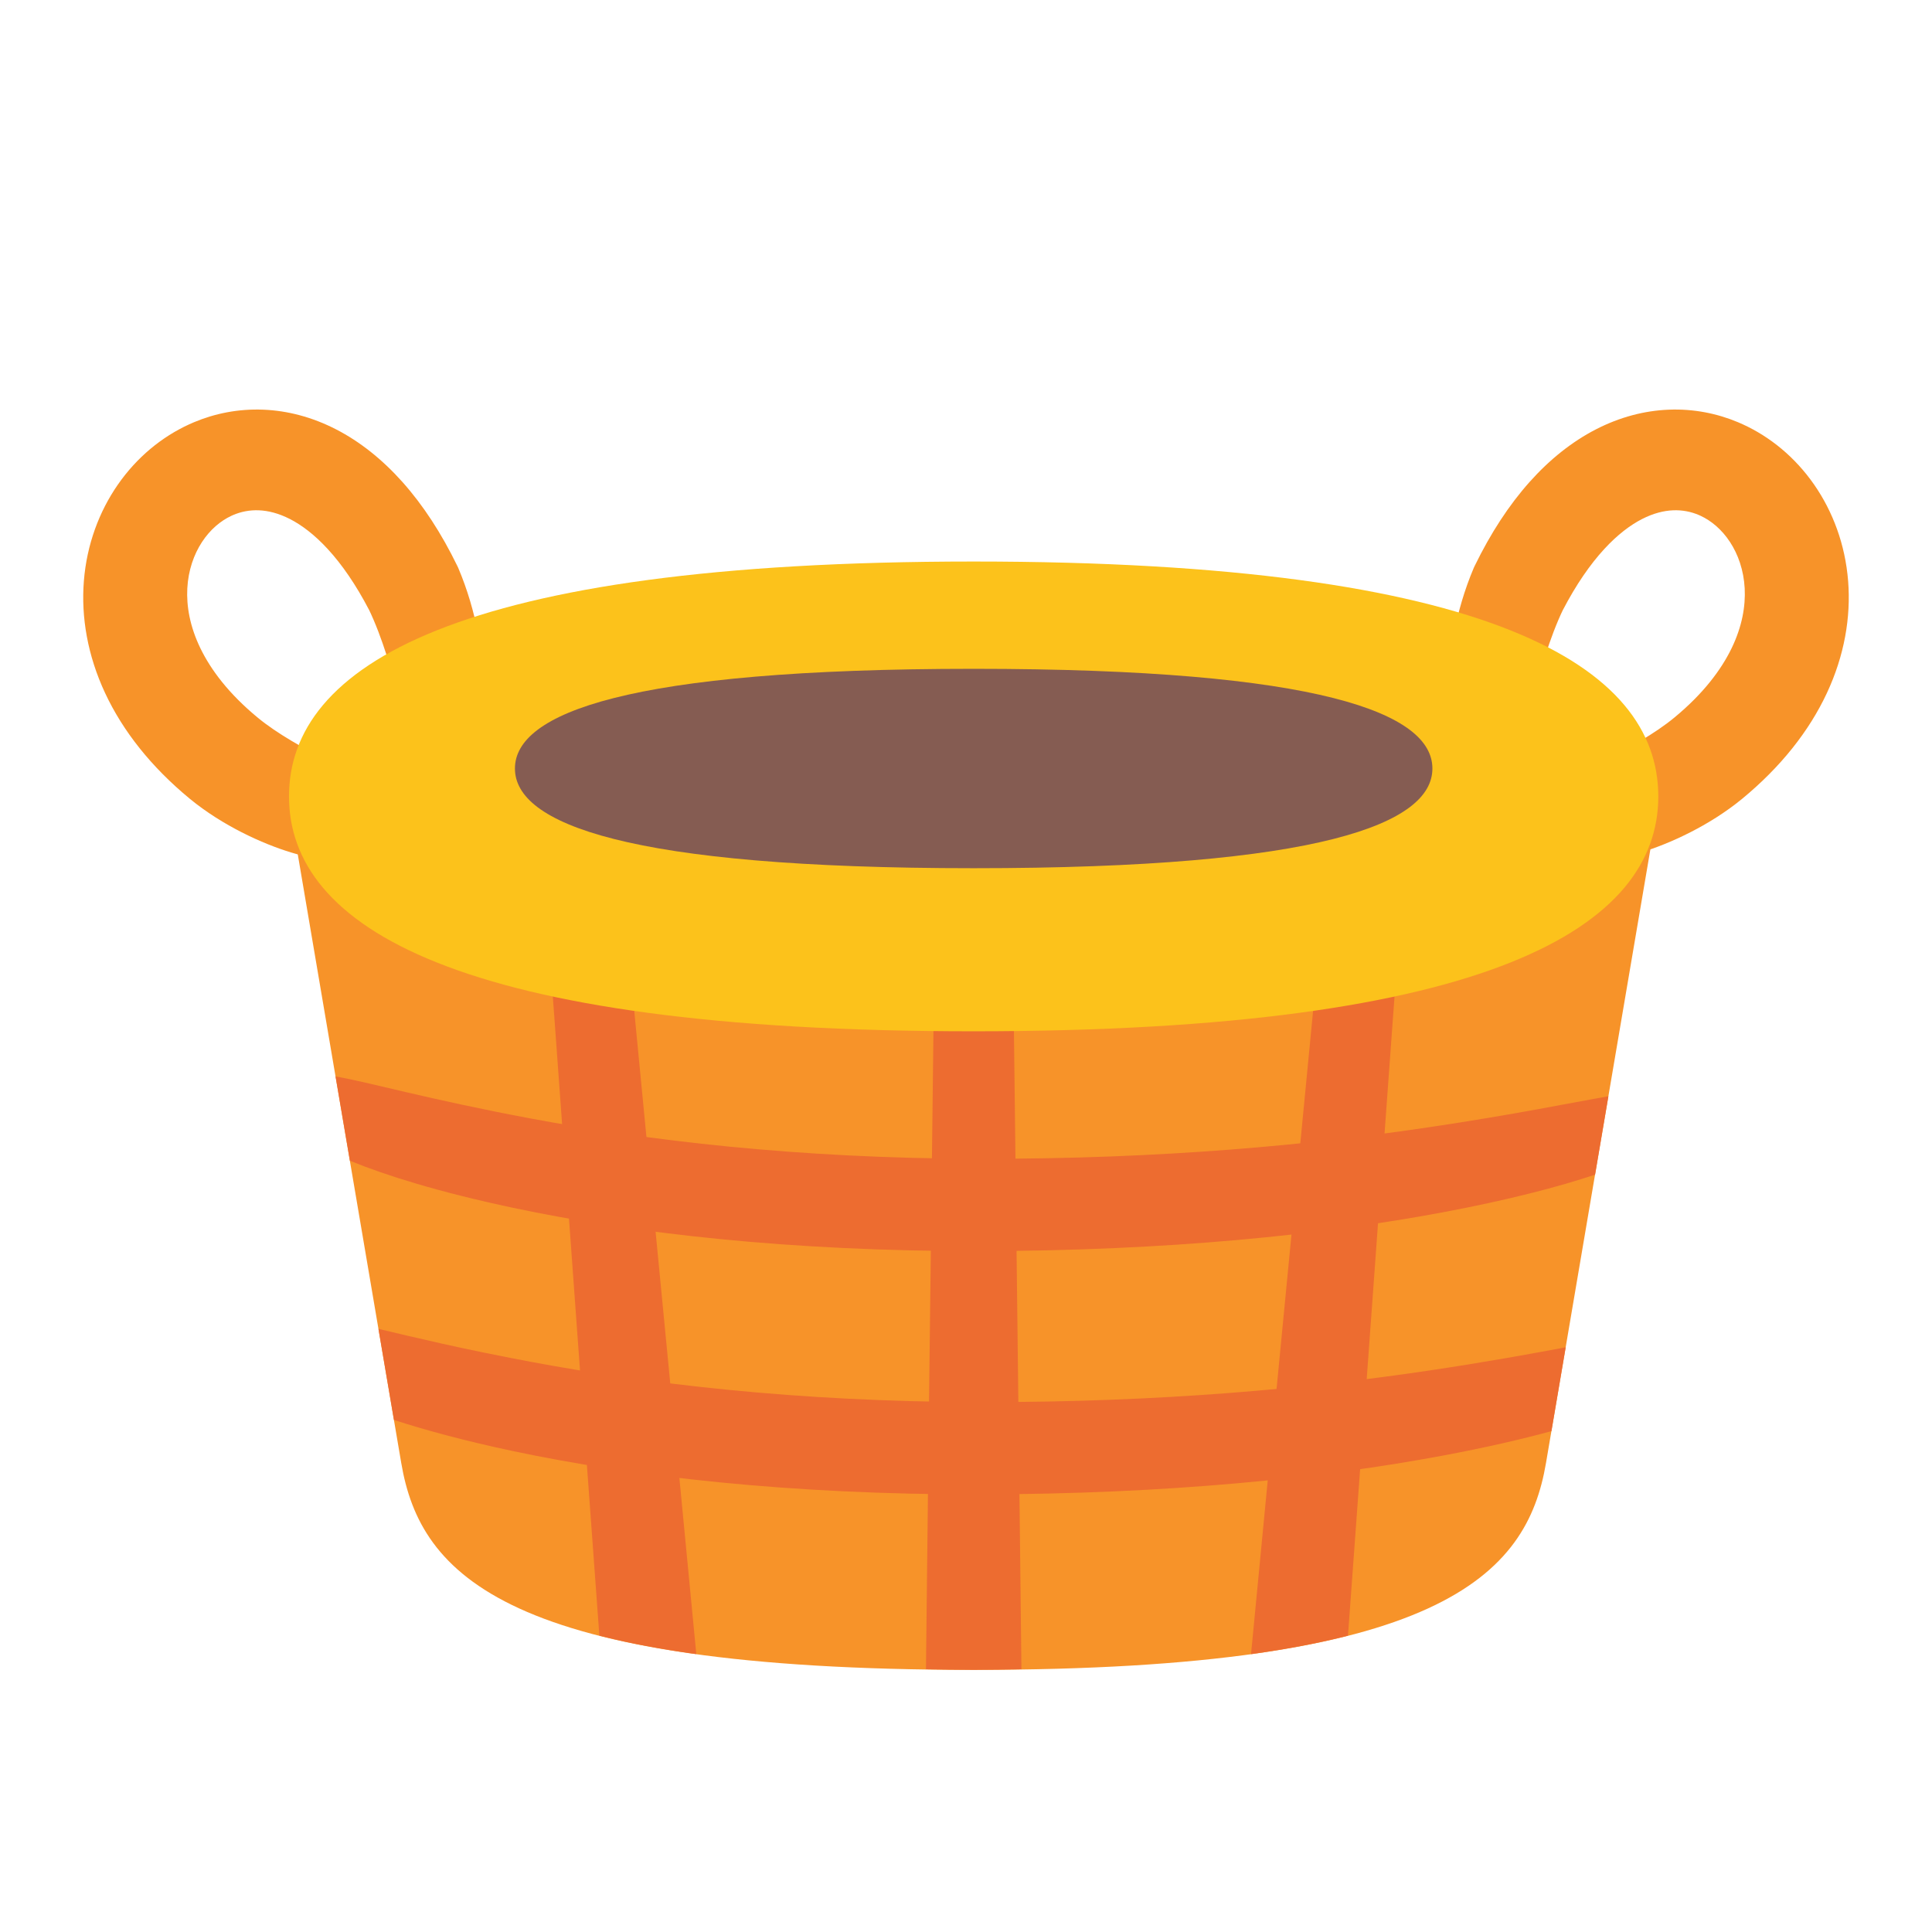
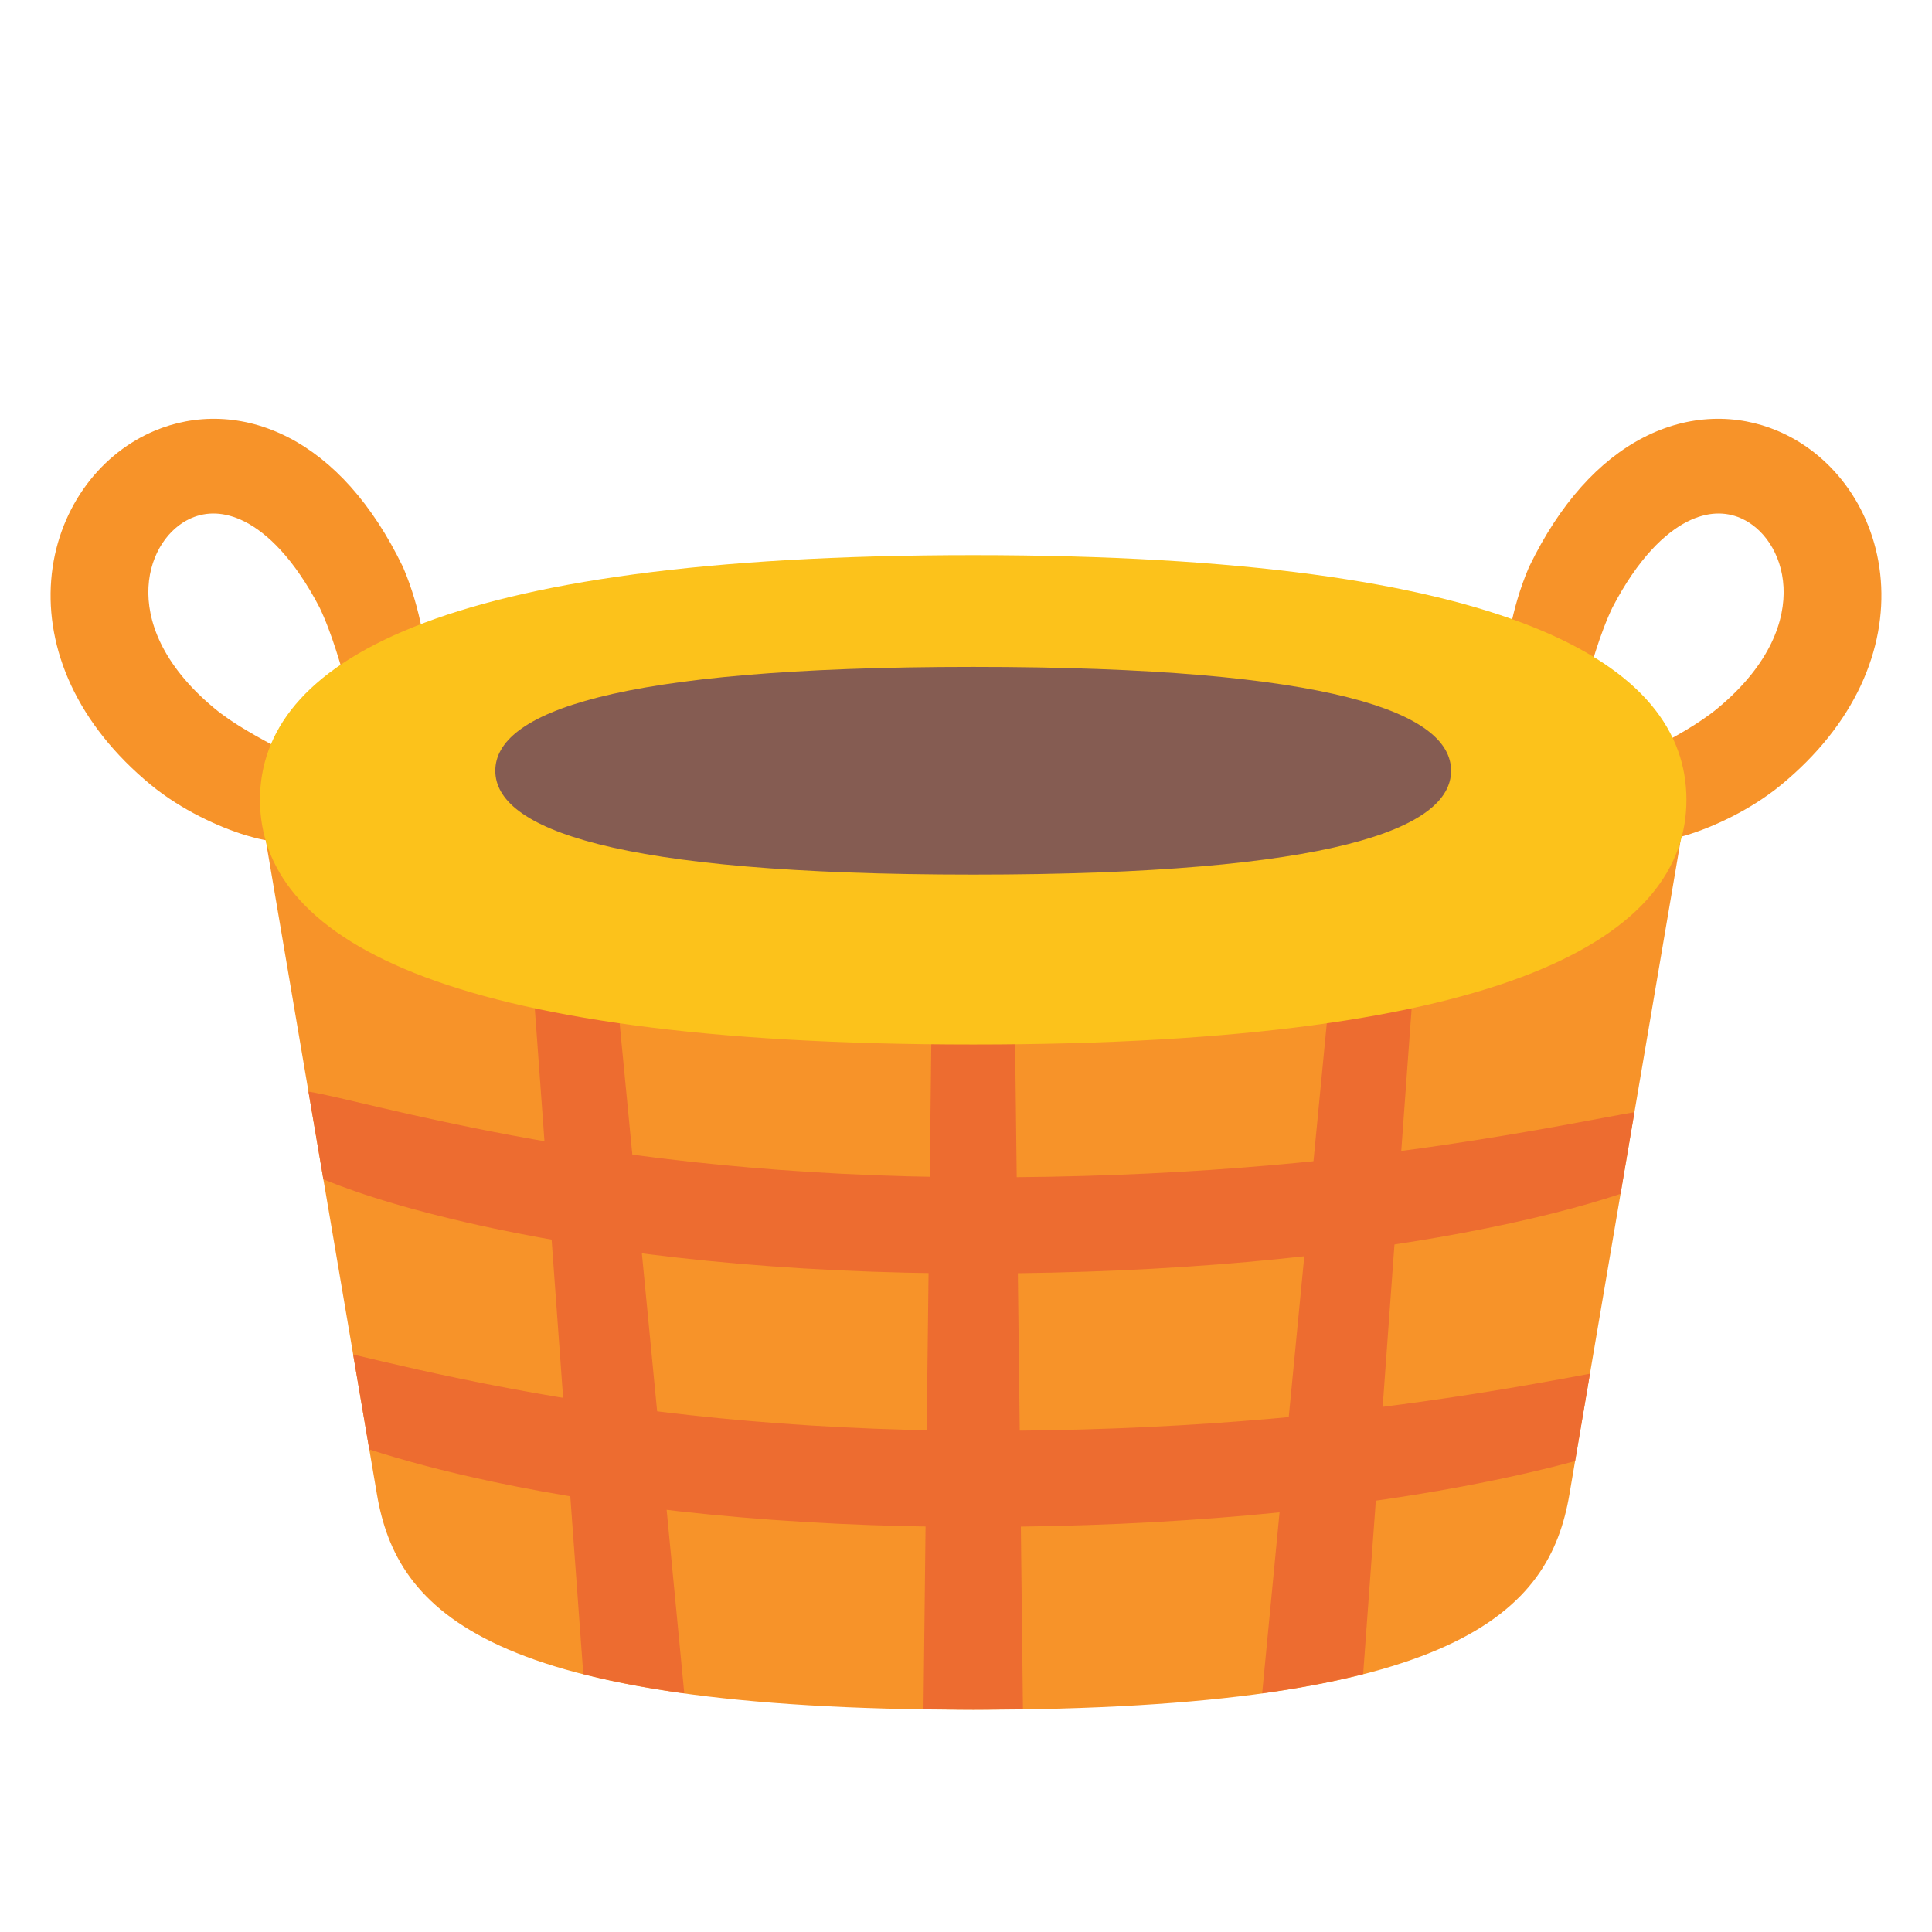
<svg xmlns="http://www.w3.org/2000/svg" height="128" width="128" version="1.1" id="svg7">
  <defs id="defs2">
    <linearGradient id="a">
      <stop offset="0" id="stop1" />
      <stop offset="1" stop-opacity="0" id="stop2" />
    </linearGradient>
    <clipPath id="b">
      <path d="M109.38 48.823a45.525 10.583 0 0 1-45.525 10.583A45.525 10.583 0 0 1 18.33 48.823a45.525 10.583 0 0 1 45.525-10.584 45.525 10.583 0 0 1 45.526 10.584z" fill="#ab6208" paint-order="stroke fill markers" id="path2" />
    </clipPath>
  </defs>
-   <g id="g17" transform="matrix(1.062739,0,0,1.062739,157.4944,17.71263)" style="stroke-width:0.941">
-     <path style="fill:#f79329;fill-rule:nonzero;stroke:none;stroke-width:5.646;stroke-linecap:round;stroke-opacity:1" d="m -120.399,29.353 c 0.325,-0.007 1.553,-0.094 2.007,-1.015 0.227,-0.46 0.371,-1.246 0.344,-2.458 -0.035,-1.6 -0.403,-4.369 -1.581,-7.142 a 0.167,0.002 63.963 0 0 -0.055,-0.117 c -0.991,-2.04 -2.136,-3.796 -3.424,-5.24 -1.266,-1.418 -2.653,-2.515 -4.125,-3.275 -1.505,-0.776 -3.044,-1.172 -4.542,-1.233 -1.59,-0.065 -3.055,0.248 -4.33,0.783 -0.099,0.042 -0.197,0.085 -0.294,0.129 -1.703,0.778 -3.262,2.048 -4.452,3.762 -1.153,1.662 -1.938,3.72 -2.118,6.02 -0.175,2.234 0.227,4.621 1.326,6.974 1.107,2.37 2.871,4.602 5.28,6.589 1.054,0.866 2.19,1.556 3.214,2.079 1.15,0.588 2.233,1.005 3.096,1.267 1.704,0.518 2.618,0.485 3.075,0.192 0.571,-0.366 0.94,-1.696 1.023,-1.995 0.078,-0.283 0.46,-1.641 0.277,-2.217 -0.166,-0.524 -0.729,-0.93 -2.047,-1.656 -0.636,-0.351 -1.492,-0.801 -2.31,-1.289 -0.76,-0.453 -1.498,-0.942 -2.126,-1.465 -1.765,-1.463 -2.886,-2.941 -3.548,-4.311 -0.654,-1.353 -0.868,-2.619 -0.811,-3.717 0.06,-1.144 0.415,-2.129 0.916,-2.895 0.518,-0.791 1.174,-1.326 1.827,-1.631 0.037,-0.017 0.075,-0.034 0.113,-0.051 0.483,-0.207 1.028,-0.321 1.623,-0.294 0.557,0.025 1.206,0.177 1.927,0.547 0.714,0.367 1.519,0.962 2.359,1.878 0.863,0.94 1.736,2.188 2.576,3.801 l -0.055,-0.117 c 0.916,1.885 1.489,4.102 1.889,5.41 0.306,1.001 0.542,1.603 0.844,1.978 0.564,0.701 1.774,0.714 2.103,0.706 z" id="path9" />
-     <path style="fill:#f79329;fill-rule:nonzero;stroke:none;stroke-width:5.646;stroke-linecap:round;stroke-opacity:1" d="m -120.399,29.353 c 0.325,-0.007 1.553,-0.094 2.007,-1.015 0.227,-0.46 0.371,-1.246 0.344,-2.458 -0.035,-1.6 -0.403,-4.369 -1.581,-7.142 a 0.167,0.002 63.963 0 0 -0.055,-0.117 c -0.991,-2.04 -2.136,-3.796 -3.424,-5.24 -1.266,-1.418 -2.653,-2.515 -4.125,-3.275 -1.505,-0.776 -3.044,-1.172 -4.542,-1.233 -1.59,-0.065 -3.055,0.248 -4.33,0.783 -0.099,0.042 -0.197,0.085 -0.294,0.129 -1.703,0.778 -3.262,2.048 -4.452,3.762 -1.153,1.662 -1.938,3.72 -2.118,6.02 -0.175,2.234 0.227,4.621 1.326,6.974 1.107,2.37 2.871,4.602 5.28,6.589 1.054,0.866 2.19,1.556 3.214,2.079 1.15,0.588 2.233,1.005 3.096,1.267 1.704,0.518 2.618,0.485 3.075,0.192 0.571,-0.366 0.94,-1.696 1.023,-1.995 0.078,-0.283 0.46,-1.641 0.277,-2.217 -0.166,-0.524 -0.729,-0.93 -2.047,-1.656 -0.636,-0.351 -1.492,-0.801 -2.31,-1.289 -0.76,-0.453 -1.498,-0.942 -2.126,-1.465 -1.765,-1.463 -2.886,-2.941 -3.548,-4.311 -0.654,-1.353 -0.868,-2.619 -0.811,-3.717 0.06,-1.144 0.415,-2.129 0.916,-2.895 0.518,-0.791 1.174,-1.326 1.827,-1.631 0.037,-0.017 0.075,-0.034 0.113,-0.051 0.483,-0.207 1.028,-0.321 1.623,-0.294 0.557,0.025 1.206,0.177 1.927,0.547 0.714,0.367 1.519,0.962 2.359,1.878 0.863,0.94 1.736,2.188 2.576,3.801 l -0.055,-0.117 c 0.916,1.885 1.489,4.102 1.889,5.41 0.306,1.001 0.542,1.603 0.844,1.978 0.564,0.701 1.774,0.714 2.103,0.706 z" id="path10" transform="matrix(-1,0,0,1,-175.95,0)" />
-     <path d="m -45.227,35.796 c 1.409,-8.286 -3.491,-15.277 -42.271,-15.277 -38.78,0 -43.679,6.991 -42.271,15.276 l 6.587,38.746 c 1.189,6.994 6.56,12.893 35.683,12.893 29.123,0 34.491,-5.899 35.681,-12.893 z" fill="#ef9d44" paint-order="stroke fill markers" id="path4-7" style="fill:#f79329;stroke:none;stroke-width:0.941" />
-     <path id="path12" style="fill:#ed6c30;fill-rule:nonzero;stroke:none;stroke-width:2.823;stroke-linecap:round;stroke-dasharray:none;stroke-opacity:1" d="m -87.725,38.131 a 2.44,2.44 0 0 0 -0.482,0.061 2.44,2.44 0 0 0 -1.896,2.379 c 0,0.034 7.5e-5,0.117 0,0.205 -1.33e-4,0.155 0.003,0.257 0,0.645 -0.02,3.027 -0.386,32.033 -0.535,45.975 0.984,0.015 1.931,0.039 2.975,0.039 1.044,0 1.992,-0.024 2.977,-0.039 -0.149,-13.942 -0.515,-42.948 -0.535,-45.975 -0.003,-0.387 1.33e-4,-0.49 0,-0.645 -7.5e-5,-0.088 0,-0.171 0,-0.205 a 2.44,2.44 0 0 0 -2.502,-2.439 z m 24.365,0.004 a 2.44,2.44 0 0 0 -0.486,0.02 2.44,2.44 0 0 0 -2.09,2.209 c -0.009,0.107 -0.021,0.258 -0.057,0.645 -0.274,2.997 -3.024,31.255 -4.379,45.443 2.287,-0.316 4.287,-0.702 6.043,-1.15 1.09,-14.82 2.975,-40.983 3.201,-43.881 0.03,-0.387 0.044,-0.537 0.053,-0.645 a 2.44,2.44 0 0 0 -2.285,-2.641 z m -48.121,0.02 a 2.44,2.44 0 0 0 -2.773,2.621 c 0.009,0.107 0.025,0.257 0.055,0.645 0.226,2.898 2.111,29.061 3.201,43.881 1.756,0.448 3.756,0.835 6.043,1.15 -1.354,-14.188 -4.105,-42.446 -4.379,-45.443 -0.035,-0.387 -0.047,-0.537 -0.057,-0.645 a 2.44,2.44 0 0 0 -2.09,-2.209 z" transform="translate(0.1668921)" />
-     <path id="path11" style="fill:#fcc21b;stroke-width:5.646;stroke-linecap:round" d="m -44.816,32.982 c 0,8.087 -10.349,14.643 -42.682,14.643 -32.332,0 -42.682,-6.556 -42.682,-14.643 0,-8.087 10.349,-14.643 42.682,-14.643 32.332,0 42.682,6.556 42.682,14.643 z" />
-     <path id="path8" style="fill:#855c52;stroke-width:5.646;stroke-linecap:round" d="m -58.899,31.243 c 0,3.432 -6.934,6.215 -28.598,6.215 -21.664,0 -28.598,-2.782 -28.598,-6.215 0,-3.432 6.934,-6.215 28.598,-6.215 21.664,0 28.598,2.782 28.598,6.215 z" />
-     <path id="path14" style="fill:#ed6c30;fill-opacity:1;fill-rule:nonzero;stroke:none;stroke-width:5.646;stroke-linecap:round;stroke-opacity:1" d="m -127.277,50.935 0.893,5.254 c 2.25,0.918 5.538,1.951 10.164,2.932 7.519,1.595 17.25,2.711 29.037,2.701 h 0.123 c 11.664,-0.018 21.327,-1.017 28.785,-2.414 4.158,-0.779 7.251,-1.597 9.518,-2.352 l 0.83,-4.887 c -2.299,0.399 -5.851,1.139 -11.24,1.939 -7.256,1.078 -16.487,1.977 -27.893,1.959 h -0.119 c -11.464,-0.025 -20.712,-1.161 -27.93,-2.512 -6.441,-1.206 -10.108,-2.271 -12.168,-2.621 z m 2.674,15.736 0.965,5.676 c 1.968,0.639 4.395,1.3 7.418,1.941 7.519,1.595 17.25,2.711 29.037,2.701 l 0.123,-0.002 c 11.664,-0.018 21.327,-1.015 28.785,-2.412 2.681,-0.502 4.929,-1.021 6.797,-1.529 l 0.889,-5.227 c -2.155,0.403 -4.936,0.916 -8.578,1.457 -7.256,1.078 -16.487,1.977 -27.893,1.959 h -0.119 c -11.464,-0.025 -20.712,-1.161 -27.93,-2.512 -4.308,-0.806 -7.298,-1.534 -9.494,-2.053 z" transform="translate(0,-0.4932563)" />
+   <g id="g17" transform="matrix(0.9995117,0,0,0.9995117,151.932,18.88559)" style="stroke-width:1">
+     <path style="fill:#f79329;fill-rule:nonzero;stroke:none;stroke-width:6.003;stroke-linecap:round;stroke-opacity:1" d="m -126.044,29.353 c 0.325,-0.007 1.553,-0.094 2.007,-1.015 0.227,-0.46 0.371,-1.246 0.344,-2.458 -0.035,-1.6 -0.403,-4.369 -1.581,-7.142 a 0.167,0.002 63.963 0 0 -0.055,-0.117 c -0.991,-2.04 -2.136,-3.796 -3.424,-5.24 -1.266,-1.418 -2.653,-2.515 -4.125,-3.275 -1.505,-0.776 -3.044,-1.172 -4.542,-1.233 -1.59,-0.065 -3.055,0.248 -4.33,0.783 -0.099,0.042 -0.197,0.085 -0.294,0.129 -1.703,0.778 -3.262,2.048 -4.452,3.762 -1.153,1.662 -1.938,3.72 -2.118,6.02 -0.175,2.234 0.227,4.621 1.326,6.974 1.107,2.37 2.871,4.602 5.28,6.589 1.054,0.866 2.19,1.556 3.214,2.079 1.15,0.588 2.233,1.005 3.096,1.267 1.704,0.518 2.618,0.485 3.075,0.192 0.571,-0.366 0.94,-1.696 1.023,-1.995 0.078,-0.283 0.46,-1.641 0.277,-2.217 -0.166,-0.524 -0.729,-0.93 -2.047,-1.656 -0.636,-0.351 -1.492,-0.801 -2.31,-1.289 -0.76,-0.453 -1.498,-0.942 -2.126,-1.465 -1.765,-1.463 -2.886,-2.941 -3.548,-4.311 -0.654,-1.353 -0.868,-2.619 -0.811,-3.717 0.06,-1.144 0.415,-2.129 0.916,-2.895 0.518,-0.791 1.174,-1.326 1.827,-1.631 0.037,-0.017 0.075,-0.034 0.113,-0.051 0.483,-0.207 1.028,-0.321 1.623,-0.294 0.557,0.025 1.206,0.177 1.927,0.547 0.714,0.367 1.519,0.962 2.359,1.878 0.863,0.94 1.736,2.188 2.576,3.801 l -0.055,-0.117 c 0.916,1.885 1.489,4.102 1.889,5.41 0.306,1.001 0.542,1.603 0.844,1.978 0.564,0.701 1.774,0.714 2.103,0.706 z" id="path9" />
+     <path style="fill:#f79329;fill-rule:nonzero;stroke:none;stroke-width:6.003;stroke-linecap:round;stroke-opacity:1" d="m -49.906,29.353 c -0.325,-0.007 -1.553,-0.094 -2.007,-1.015 -0.227,-0.46 -0.371,-1.246 -0.344,-2.458 0.035,-1.6 0.403,-4.369 1.581,-7.142 a 0.002,0.167 26.037 0 1 0.055,-0.117 c 0.991,-2.04 2.136,-3.796 3.424,-5.24 1.266,-1.418 2.653,-2.515 4.125,-3.275 1.505,-0.776 3.044,-1.172 4.542,-1.233 1.59,-0.065 3.055,0.248 4.33,0.783 0.099,0.042 0.197,0.085 0.294,0.129 1.703,0.778 3.262,2.048 4.452,3.762 1.153,1.662 1.938,3.72 2.118,6.02 0.175,2.234 -0.227,4.621 -1.326,6.974 -1.107,2.37 -2.871,4.602 -5.28,6.589 -1.054,0.866 -2.19,1.556 -3.214,2.079 -1.15,0.588 -2.233,1.005 -3.096,1.267 -1.704,0.518 -2.618,0.485 -3.075,0.192 -0.571,-0.366 -0.94,-1.696 -1.023,-1.995 -0.078,-0.283 -0.46,-1.641 -0.277,-2.217 0.166,-0.524 0.729,-0.93 2.047,-1.656 0.636,-0.351 1.492,-0.801 2.31,-1.289 0.76,-0.453 1.498,-0.942 2.126,-1.465 1.765,-1.463 2.886,-2.941 3.548,-4.311 0.654,-1.353 0.868,-2.619 0.811,-3.717 -0.06,-1.144 -0.415,-2.129 -0.916,-2.895 -0.518,-0.791 -1.174,-1.326 -1.827,-1.631 -0.037,-0.017 -0.075,-0.034 -0.113,-0.051 -0.483,-0.207 -1.028,-0.321 -1.623,-0.294 -0.557,0.025 -1.206,0.177 -1.927,0.547 -0.714,0.367 -1.519,0.962 -2.359,1.878 -0.863,0.94 -1.736,2.188 -2.576,3.801 l 0.055,-0.117 c -0.916,1.885 -1.489,4.102 -1.889,5.41 -0.306,1.001 -0.542,1.603 -0.844,1.978 -0.564,0.701 -1.774,0.714 -2.103,0.706 z" id="path10" />
+     <path d="m -40.676,37.238 c 1.561,-9.178 -3.866,-16.922 -46.821,-16.922 -42.955,0 -48.381,7.743 -46.821,16.92 l 7.296,42.917 c 1.317,7.747 7.266,14.281 39.524,14.281 32.258,0 38.204,-6.534 39.522,-14.281 z" fill="#ef9d44" paint-order="stroke fill markers" id="path4-7" style="fill:#f79329;stroke:none;stroke-width:1" />
+     <path id="path12" style="fill:#ed6c30;fill-rule:nonzero;stroke:none;stroke-width:3.001;stroke-linecap:round;stroke-dasharray:none;stroke-opacity:1" d="m -87.565,39.824 a 2.703,2.703 0 0 0 -0.534,0.067 2.703,2.703 0 0 0 -2.101,2.635 c 0,0.038 8.3e-5,0.13 0,0.227 -1.48e-4,0.172 0.003,0.285 0,0.714 -0.022,3.353 -0.428,35.481 -0.593,50.924 1.089,0.017 2.139,0.043 3.295,0.043 1.157,0 2.207,-0.027 3.297,-0.043 -0.165,-15.443 -0.57,-47.571 -0.593,-50.924 -0.003,-0.429 1.47e-4,-0.542 0,-0.714 -8.3e-5,-0.097 0,-0.189 0,-0.227 a 2.703,2.703 0 0 0 -2.771,-2.702 z m 26.988,0.004 a 2.703,2.703 0 0 0 -0.539,0.022 2.703,2.703 0 0 0 -2.315,2.447 c -0.01,0.119 -0.024,0.286 -0.063,0.714 -0.303,3.32 -3.35,34.62 -4.85,50.335 2.533,-0.35 4.748,-0.778 6.694,-1.274 1.208,-16.416 3.295,-45.395 3.546,-48.605 0.033,-0.429 0.049,-0.595 0.058,-0.714 a 2.703,2.703 0 0 0 -2.531,-2.925 z m -53.301,0.022 a 2.703,2.703 0 0 0 -3.072,2.903 c 0.01,0.119 0.027,0.285 0.061,0.714 0.25,3.21 2.338,32.189 3.546,48.605 1.945,0.496 4.16,0.925 6.694,1.274 -1.5,-15.716 -4.547,-47.015 -4.85,-50.335 -0.039,-0.428 -0.052,-0.595 -0.063,-0.714 a 2.703,2.703 0 0 0 -2.315,-2.447 z" />
+     <path id="path11" style="fill:#fcc21b;stroke-width:6.003;stroke-linecap:round" d="m -40.221,34.121 c 0,8.958 -11.463,16.219 -47.276,16.219 -35.813,0 -47.276,-7.261 -47.276,-16.219 0,-8.958 11.463,-16.219 47.276,-16.219 35.813,0 47.276,7.261 47.276,16.219 z" />
+     <path id="path8" style="fill:#855c52;stroke-width:6.003;stroke-linecap:round" d="m -55.821,32.194 c 0,3.802 -7.681,6.884 -31.677,6.884 -23.996,0 -31.677,-3.082 -31.677,-6.884 0,-3.802 7.681,-6.884 31.677,-6.884 23.996,0 31.677,3.082 31.677,6.884 z" />
+     <path id="path14" style="fill:#ed6c30;fill-opacity:1;fill-rule:nonzero;stroke:none;stroke-width:6.003;stroke-linecap:round;stroke-opacity:1" d="m -131.56,53.46 0.989,5.819 c 2.492,1.017 6.134,2.161 11.258,3.247 8.328,1.766 19.107,3.003 32.163,2.992 h 0.136 c 12.919,-0.019 23.623,-1.126 31.884,-2.674 4.606,-0.863 8.031,-1.769 10.542,-2.605 l 0.919,-5.413 c -2.547,0.442 -6.48,1.261 -12.45,2.148 -8.038,1.194 -18.262,2.189 -30.895,2.17 h -0.132 c -12.698,-0.028 -22.941,-1.286 -30.936,-2.782 -7.134,-1.335 -11.196,-2.516 -13.478,-2.903 z m 2.962,17.43 1.069,6.287 c 2.18,0.707 4.869,1.44 8.217,2.15 8.328,1.766 19.107,3.003 32.163,2.992 l 0.136,-0.002 c 12.919,-0.02 23.623,-1.124 31.884,-2.672 2.97,-0.556 5.46,-1.131 7.529,-1.694 l 0.984,-5.789 c -2.387,0.446 -5.467,1.015 -9.502,1.614 -8.038,1.194 -18.262,2.189 -30.895,2.17 h -0.132 c -12.698,-0.028 -22.941,-1.286 -30.936,-2.782 -4.772,-0.893 -8.084,-1.7 -10.516,-2.274 z" />
  </g>
</svg>
